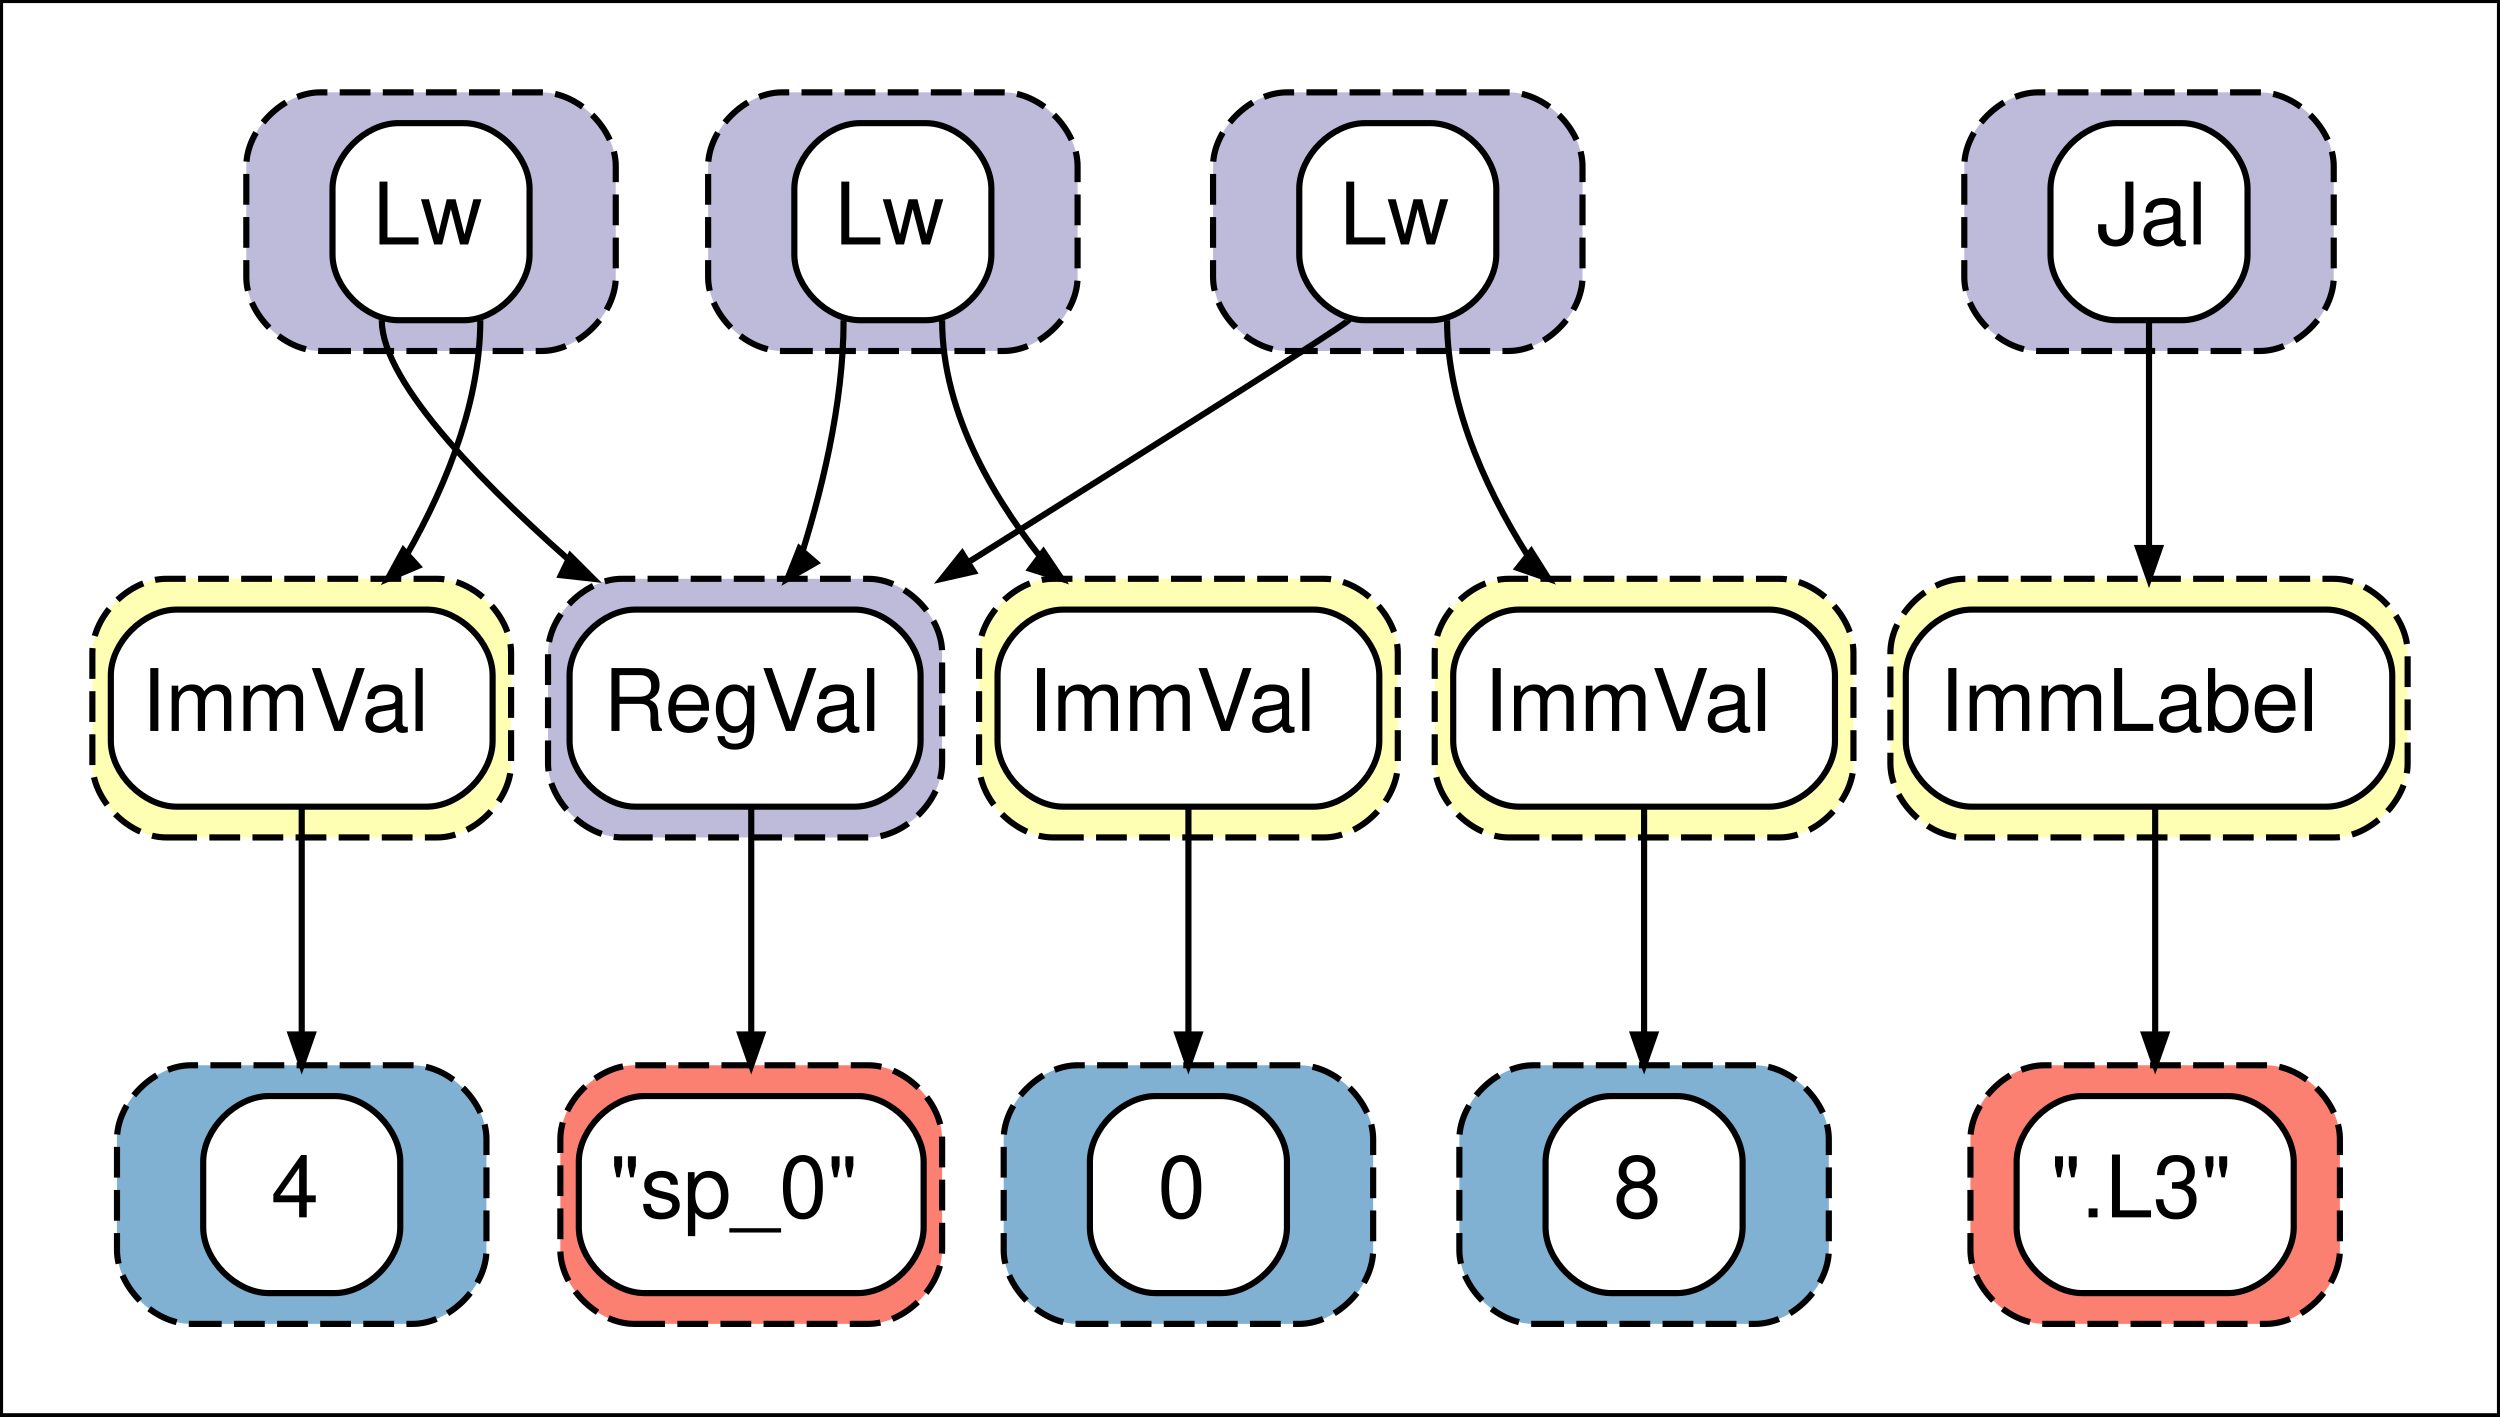
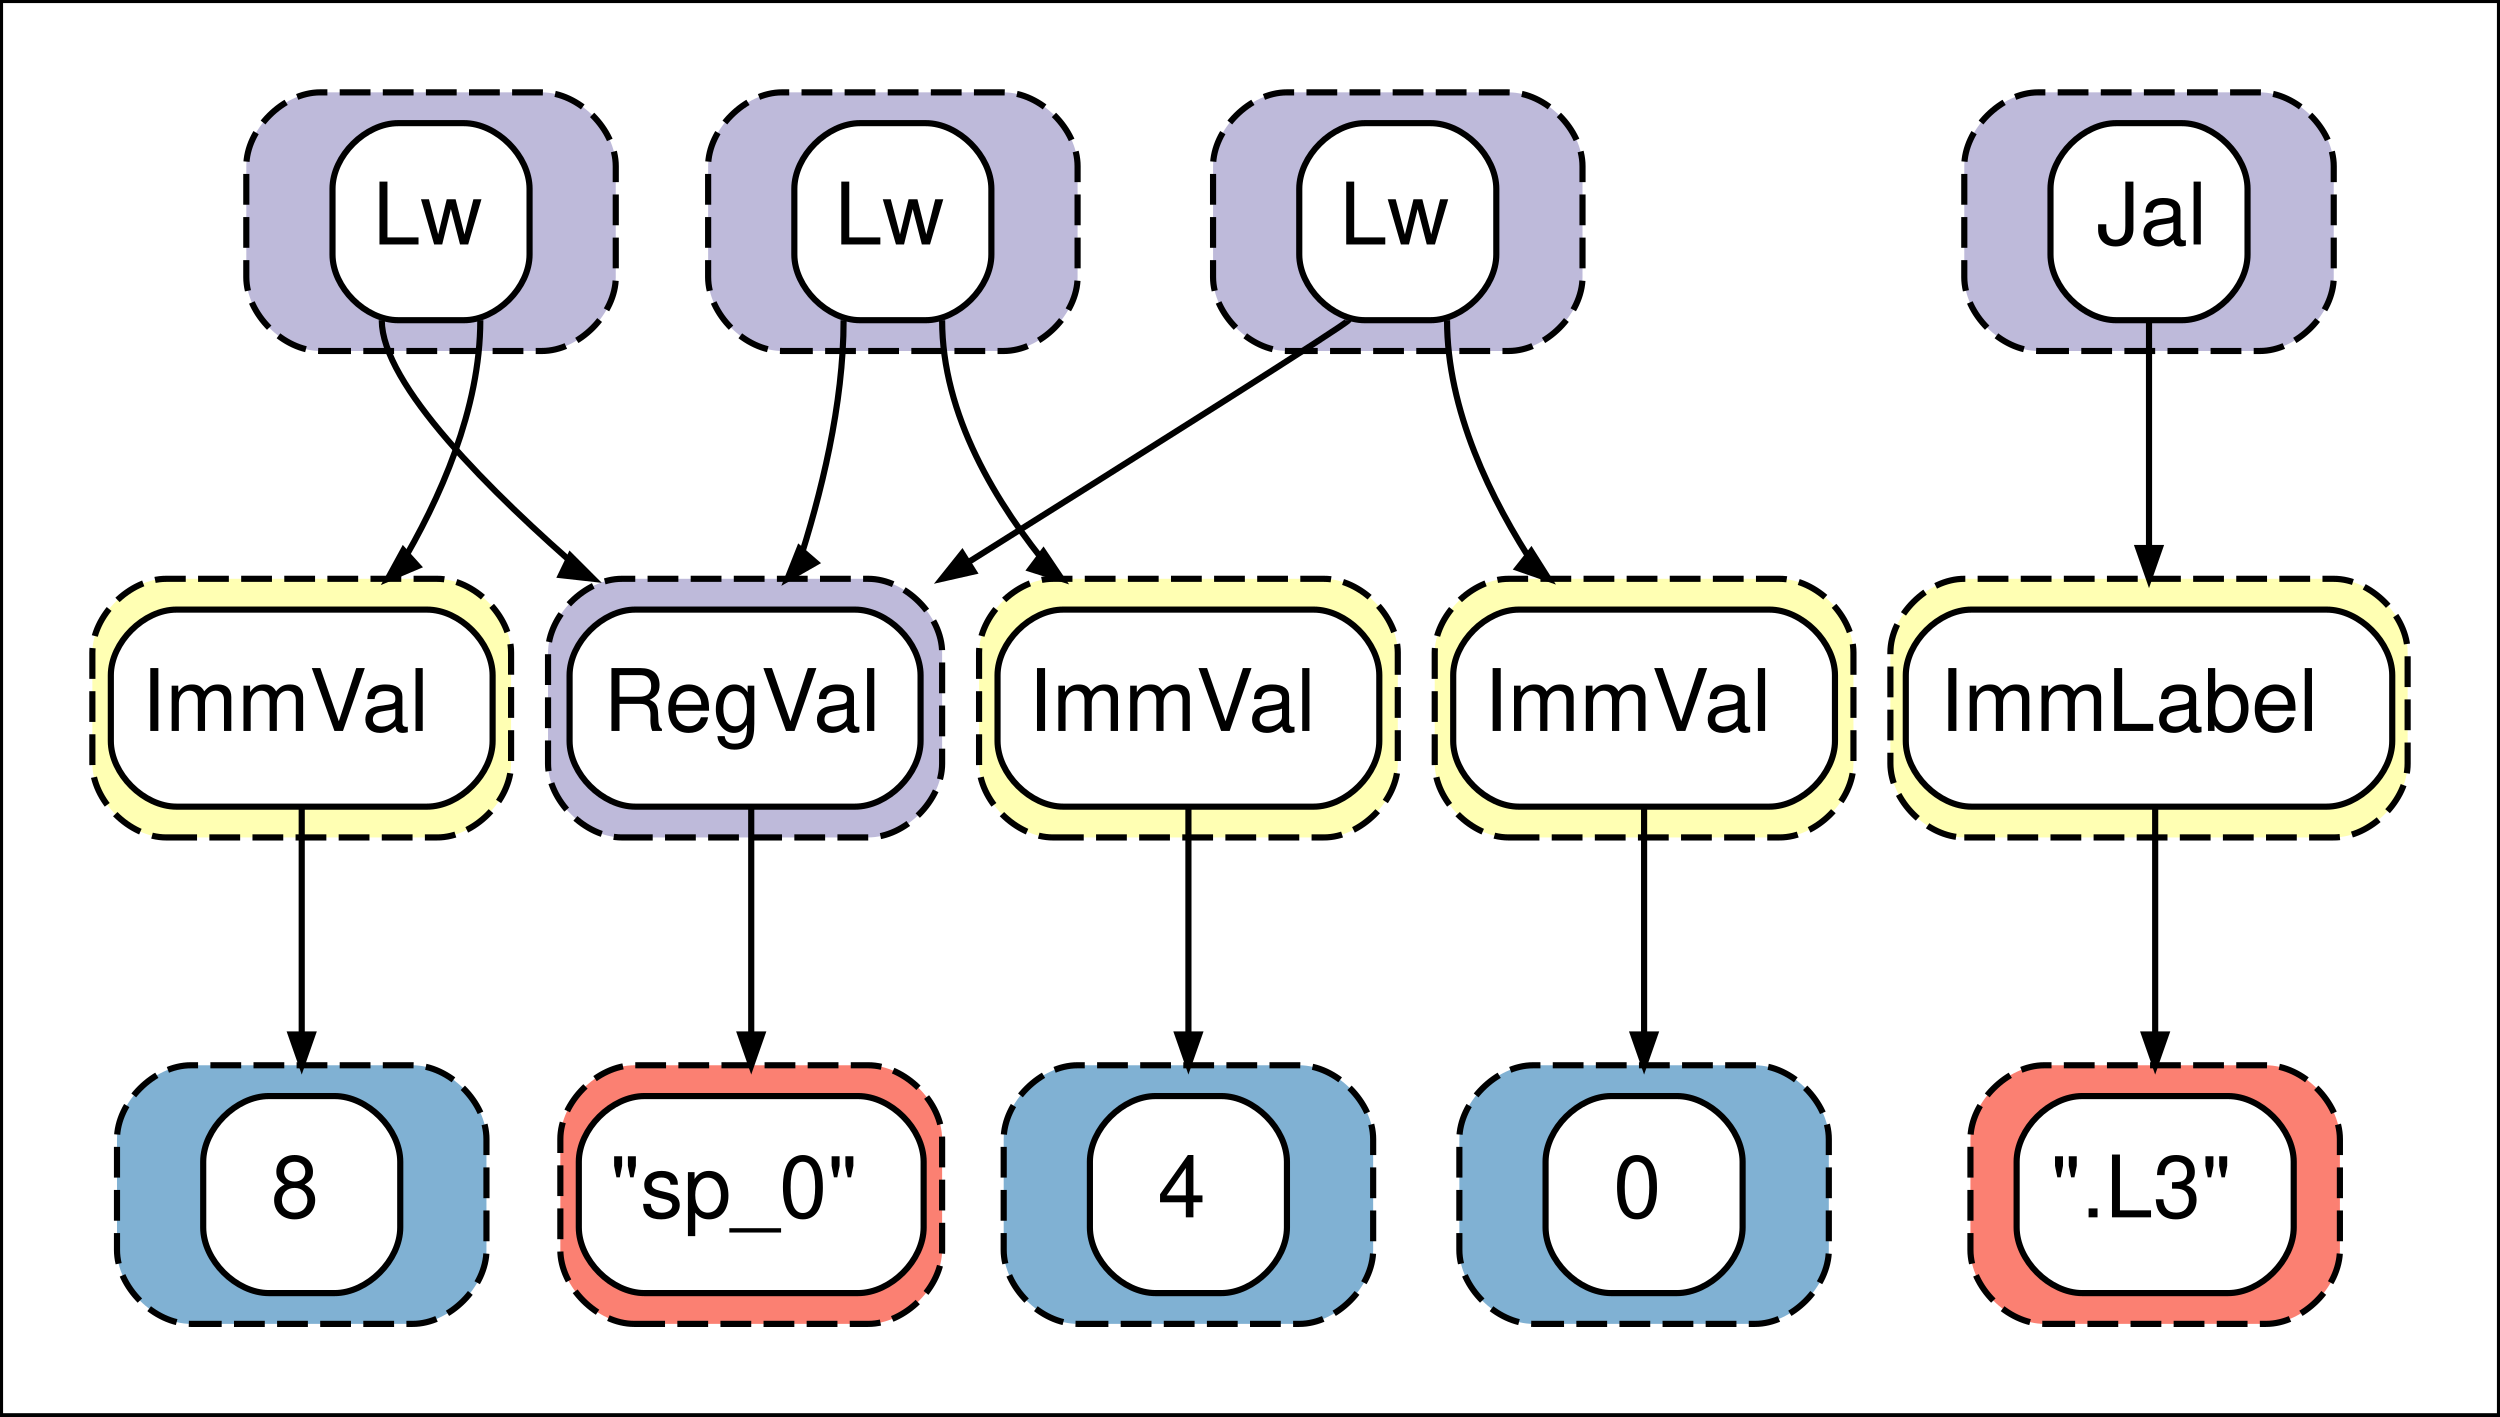
<svg xmlns="http://www.w3.org/2000/svg" xmlns:xlink="http://www.w3.org/1999/xlink" width="406pt" height="230pt" viewBox="0.00 0.00 406.00 230.00">
  <g id="graph0" class="graph" transform="scale(1 1) rotate(0) translate(4 226)">
    <polygon fill="white" stroke="#000000" points="-4,4 -4,-226 402,-226 402,4 -4,4" />
    <g id="clust1" class="cluster">
</g>
    <g id="clust2" class="cluster">
      <path fill="#ffffb3" stroke="black" stroke-dasharray="5,2" d="M23,-90C23,-90 67,-90 67,-90 73,-90 79,-96 79,-102 79,-102 79,-120 79,-120 79,-126 73,-132 67,-132 67,-132 23,-132 23,-132 17,-132 11,-126 11,-120 11,-120 11,-102 11,-102 11,-96 17,-90 23,-90" />
    </g>
    <g id="clust4" class="cluster">
</g>
    <g id="clust5" class="cluster">
-       <path fill="#ffffb3" stroke="black" stroke-dasharray="5,2" d="M167,-90C167,-90 211,-90 211,-90 217,-90 223,-96 223,-102 223,-102 223,-120 223,-120 223,-126 217,-132 211,-132 211,-132 167,-132 167,-132 161,-132 155,-126 155,-120 155,-120 155,-102 155,-102 155,-96 161,-90 167,-90" />
+       <path fill="#ffffb3" stroke="black" stroke-dasharray="5,2" d="M315,-90C315,-90 375,-90 375,-90 381,-90 387,-96 387,-102 387,-102 387,-120 387,-120 387,-126 381,-132 375,-132 375,-132 315,-132 315,-132 309,-132 303,-126 303,-120 303,-120 303,-102 303,-102 303,-96 309,-90 315,-90" />
    </g>
    <g id="clust7" class="cluster">
</g>
    <g id="clust8" class="cluster">
      <path fill="#ffffb3" stroke="black" stroke-dasharray="5,2" d="M241,-90C241,-90 285,-90 285,-90 291,-90 297,-96 297,-102 297,-102 297,-120 297,-120 297,-126 291,-132 285,-132 285,-132 241,-132 241,-132 235,-132 229,-126 229,-120 229,-120 229,-102 229,-102 229,-96 235,-90 241,-90" />
    </g>
    <g id="clust10" class="cluster">
</g>
    <g id="clust11" class="cluster">
-       <path fill="#ffffb3" stroke="black" stroke-dasharray="5,2" d="M315,-90C315,-90 375,-90 375,-90 381,-90 387,-96 387,-102 387,-102 387,-120 387,-120 387,-126 381,-132 375,-132 375,-132 315,-132 315,-132 309,-132 303,-126 303,-120 303,-120 303,-102 303,-102 303,-96 309,-90 315,-90" />
+       <path fill="#ffffb3" stroke="black" stroke-dasharray="5,2" d="M167,-90C167,-90 211,-90 211,-90 217,-90 223,-96 223,-102 223,-102 223,-120 223,-120 223,-126 217,-132 211,-132 211,-132 167,-132 167,-132 161,-132 155,-126 155,-120 155,-120 155,-102 155,-102 155,-96 161,-90 167,-90" />
    </g>
    <g id="clust13" class="cluster">
</g>
    <g id="clust14" class="cluster">
      <path fill="#bebada" stroke="black" stroke-dasharray="5,2" d="M327,-169C327,-169 363,-169 363,-169 369,-169 375,-175 375,-181 375,-181 375,-199 375,-199 375,-205 369,-211 363,-211 363,-211 327,-211 327,-211 321,-211 315,-205 315,-199 315,-199 315,-181 315,-181 315,-175 321,-169 327,-169" />
    </g>
    <g id="clust16" class="cluster">
</g>
    <g id="clust17" class="cluster">
+       <path fill="#bebada" stroke="black" stroke-dasharray="5,2" d="M48,-169C48,-169 84,-169 84,-169 90,-169 96,-175 96,-181 96,-181 96,-199 96,-199 96,-205 90,-211 84,-211 84,-211 48,-211 48,-211 42,-211 36,-205 36,-199 36,-199 36,-181 36,-181 36,-175 42,-169 48,-169" />
+     </g>
+     <g id="clust19" class="cluster">
+ </g>
+     <g id="clust20" class="cluster">
      <path fill="#bebada" stroke="black" stroke-dasharray="5,2" d="M123,-169C123,-169 159,-169 159,-169 165,-169 171,-175 171,-181 171,-181 171,-199 171,-199 171,-205 165,-211 159,-211 159,-211 123,-211 123,-211 117,-211 111,-205 111,-199 111,-199 111,-181 111,-181 111,-175 117,-169 123,-169" />
    </g>
-     <g id="clust19" class="cluster">
- </g>
-     <g id="clust20" class="cluster">
+     <g id="clust22" class="cluster">
+ </g>
+     <g id="clust23" class="cluster">
      <path fill="#bebada" stroke="black" stroke-dasharray="5,2" d="M97,-90C97,-90 137,-90 137,-90 143,-90 149,-96 149,-102 149,-102 149,-120 149,-120 149,-126 143,-132 137,-132 137,-132 97,-132 97,-132 91,-132 85,-126 85,-120 85,-120 85,-102 85,-102 85,-96 91,-90 97,-90" />
    </g>
-     <g id="clust22" class="cluster">
- </g>
-     <g id="clust23" class="cluster">
+     <g id="clust25" class="cluster">
+ </g>
+     <g id="clust26" class="cluster">
      <path fill="#bebada" stroke="black" stroke-dasharray="5,2" d="M205,-169C205,-169 241,-169 241,-169 247,-169 253,-175 253,-181 253,-181 253,-199 253,-199 253,-205 247,-211 241,-211 241,-211 205,-211 205,-211 199,-211 193,-205 193,-199 193,-199 193,-181 193,-181 193,-175 199,-169 205,-169" />
-     </g>
-     <g id="clust25" class="cluster">
- </g>
-     <g id="clust26" class="cluster">
-       <path fill="#bebada" stroke="black" stroke-dasharray="5,2" d="M48,-169C48,-169 84,-169 84,-169 90,-169 96,-175 96,-181 96,-181 96,-199 96,-199 96,-205 90,-211 84,-211 84,-211 48,-211 48,-211 42,-211 36,-205 36,-199 36,-199 36,-181 36,-181 36,-175 42,-169 48,-169" />
    </g>
    <g id="clust28" class="cluster">
</g>
    <g id="clust29" class="cluster">
      <path fill="#fb8072" stroke="black" stroke-dasharray="5,2" d="M328,-11C328,-11 364,-11 364,-11 370,-11 376,-17 376,-23 376,-23 376,-41 376,-41 376,-47 370,-53 364,-53 364,-53 328,-53 328,-53 322,-53 316,-47 316,-41 316,-41 316,-23 316,-23 316,-17 322,-11 328,-11" />
    </g>
    <g id="clust31" class="cluster">
</g>
    <g id="clust32" class="cluster">
      <path fill="#fb8072" stroke="black" stroke-dasharray="5,2" d="M99,-11C99,-11 137,-11 137,-11 143,-11 149,-17 149,-23 149,-23 149,-41 149,-41 149,-47 143,-53 137,-53 137,-53 99,-53 99,-53 93,-53 87,-47 87,-41 87,-41 87,-23 87,-23 87,-17 93,-11 99,-11" />
    </g>
    <g id="clust34" class="cluster">
</g>
    <g id="clust35" class="cluster">
      <path fill="#80b1d3" stroke="black" stroke-dasharray="5,2" d="M27,-11C27,-11 63,-11 63,-11 69,-11 75,-17 75,-23 75,-23 75,-41 75,-41 75,-47 69,-53 63,-53 63,-53 27,-53 27,-53 21,-53 15,-47 15,-41 15,-41 15,-23 15,-23 15,-17 21,-11 27,-11" />
    </g>
    <g id="clust37" class="cluster">
</g>
    <g id="clust38" class="cluster">
+       <path fill="#80b1d3" stroke="black" stroke-dasharray="5,2" d="M245,-11C245,-11 281,-11 281,-11 287,-11 293,-17 293,-23 293,-23 293,-41 293,-41 293,-47 287,-53 281,-53 281,-53 245,-53 245,-53 239,-53 233,-47 233,-41 233,-41 233,-23 233,-23 233,-17 239,-11 245,-11" />
+     </g>
+     <g id="clust40" class="cluster">
+ </g>
+     <g id="clust41" class="cluster">
      <path fill="#80b1d3" stroke="black" stroke-dasharray="5,2" d="M171,-11C171,-11 207,-11 207,-11 213,-11 219,-17 219,-23 219,-23 219,-41 219,-41 219,-47 213,-53 207,-53 207,-53 171,-53 171,-53 165,-53 159,-47 159,-41 159,-41 159,-23 159,-23 159,-17 165,-11 171,-11" />
-     </g>
-     <g id="clust40" class="cluster">
- </g>
-     <g id="clust41" class="cluster">
-       <path fill="#80b1d3" stroke="black" stroke-dasharray="5,2" d="M245,-11C245,-11 281,-11 281,-11 287,-11 293,-17 293,-23 293,-23 293,-41 293,-41 293,-47 287,-53 281,-53 281,-53 245,-53 245,-53 239,-53 233,-47 233,-41 233,-41 233,-23 233,-23 233,-17 239,-11 245,-11" />
    </g>
    <g id="edge1" class="edge">
      <path fill="none" stroke="black" d="M45,-95C45,-81.84 45,-67.11 45,-55.3" />
      <polygon fill="black" stroke="black" points="46.75,-58 45,-53 43.25,-58 46.75,-58" />
    </g>
    <g id="edge2" class="edge">
-       <path fill="none" stroke="black" d="M189,-95C189,-81.84 189,-67.11 189,-55.3" />
-       <polygon fill="black" stroke="black" points="190.75,-58 189,-53 187.25,-58 190.75,-58" />
+       <path fill="none" stroke="black" d="M346,-95C346,-81.84 346,-67.11 346,-55.3" />
+       <polygon fill="black" stroke="black" points="347.75,-58 346,-53 344.25,-58 347.75,-58" />
    </g>
    <g id="edge3" class="edge">
      <path fill="none" stroke="black" d="M263,-95C263,-81.84 263,-67.11 263,-55.3" />
      <polygon fill="black" stroke="black" points="264.75,-58 263,-53 261.25,-58 264.75,-58" />
    </g>
    <g id="edge4" class="edge">
-       <path fill="none" stroke="black" d="M346,-95C346,-81.84 346,-67.11 346,-55.3" />
-       <polygon fill="black" stroke="black" points="347.75,-58 346,-53 344.25,-58 347.75,-58" />
+       <path fill="none" stroke="black" d="M189,-95C189,-81.84 189,-67.11 189,-55.3" />
+       <polygon fill="black" stroke="black" points="190.75,-58 189,-53 187.25,-58 190.75,-58" />
    </g>
    <g id="edge5" class="edge">
      <path fill="none" stroke="black" d="M345,-174C345,-160.84 345,-146.11 345,-134.3" />
      <polygon fill="black" stroke="black" points="346.75,-137 345,-132 343.25,-137 346.75,-137" />
    </g>
    <g id="edge7" class="edge">
+       <path fill="none" stroke="black" d="M74,-174C74,-159.63 67.53,-145 60.7,-133.56" />
+       <polygon fill="black" stroke="black" points="63.85,-134.06 58.97,-132 61.51,-136.65 63.85,-134.06" />
+     </g>
+     <g id="edge6" class="edge">
+       <path fill="none" stroke="black" d="M58,-174C58,-163.66 75.44,-146.23 91.36,-132.48" />
+       <polygon fill="black" stroke="black" points="88.62,-135.75 92.37,-132 87.1,-132.59 88.62,-135.75" />
+     </g>
+     <g id="edge10" class="edge">
+       <path fill="none" stroke="black" d="M118,-95C118,-81.84 118,-67.11 118,-55.3" />
+       <polygon fill="black" stroke="black" points="119.75,-58 118,-53 116.25,-58 119.75,-58" />
+     </g>
+     <g id="edge9" class="edge">
      <path fill="none" stroke="black" d="M149,-174C149,-158.71 157.69,-144.2 166.97,-133.07" />
      <polygon fill="black" stroke="black" points="165.45,-136.4 168.41,-132 163.35,-133.6 165.45,-136.4" />
    </g>
-     <g id="edge6" class="edge">
+     <g id="edge8" class="edge">
      <path fill="none" stroke="black" d="M133,-174C133,-160.38 129.34,-145.6 125.52,-133.89" />
      <polygon fill="black" stroke="black" points="128.48,-134.63 123.88,-132 125.83,-136.92 128.48,-134.63" />
    </g>
-     <g id="edge8" class="edge">
-       <path fill="none" stroke="black" d="M118,-95C118,-81.84 118,-67.11 118,-55.3" />
-       <polygon fill="black" stroke="black" points="119.75,-58 118,-53 116.25,-58 119.75,-58" />
-     </g>
-     <g id="edge10" class="edge">
+     <g id="edge12" class="edge">
      <path fill="none" stroke="black" d="M231,-174C231,-159.46 238.04,-144.92 245.51,-133.58" />
      <polygon fill="black" stroke="black" points="244.67,-136.48 247.5,-132 242.5,-133.74 244.67,-136.48" />
    </g>
-     <g id="edge9" class="edge">
+     <g id="edge11" class="edge">
      <path fill="none" stroke="black" d="M215,-174C215,-173.53 181.26,-152.26 153.37,-134.77" />
      <polygon fill="black" stroke="black" points="154.12,-133.17 148.95,-132 152.26,-136.14 154.12,-133.17" />
    </g>
-     <g id="edge12" class="edge">
-       <path fill="none" stroke="black" d="M74,-174C74,-159.63 67.53,-145 60.7,-133.56" />
-       <polygon fill="black" stroke="black" points="63.85,-134.06 58.97,-132 61.51,-136.65 63.85,-134.06" />
-     </g>
-     <g id="edge11" class="edge">
-       <path fill="none" stroke="black" d="M58,-174C58,-163.66 75.44,-146.23 91.36,-132.48" />
-       <polygon fill="black" stroke="black" points="88.62,-135.75 92.37,-132 87.1,-132.59 88.62,-135.75" />
-     </g>
    <g id="node1" class="node">
      <g id="a_node1">
-         <a xlink:title="Imm-3: function-1-ImmVal">
+         <a xlink:title="Imm-1: function-0-ImmVal">
          <path fill="white" stroke="transparent" d="M24.67,-95C24.67,-95 65.33,-95 65.33,-95 70.67,-95 76,-100.33 76,-105.67 76,-105.67 76,-116.33 76,-116.33 76,-121.67 70.67,-127 65.33,-127 65.33,-127 24.67,-127 24.67,-127 19.33,-127 14,-121.67 14,-116.33 14,-116.33 14,-105.67 14,-105.67 14,-100.33 19.33,-95 24.67,-95" />
          <text text-anchor="start" x="19" y="-107.3" font-family="Helvetica,sans-Serif" font-size="14.00">ImmVal</text>
          <path fill="none" stroke="black" d="M24.67,-95C24.67,-95 65.33,-95 65.33,-95 70.67,-95 76,-100.33 76,-105.67 76,-105.67 76,-116.33 76,-116.33 76,-121.67 70.67,-127 65.33,-127 65.33,-127 24.67,-127 24.67,-127 19.33,-127 14,-121.67 14,-116.33 14,-116.33 14,-105.67 14,-105.67 14,-100.33 19.33,-95 24.67,-95" />
        </a>
      </g>
    </g>
    <g id="node2" class="node">
      <g id="a_node2">
-         <a xlink:title="i64-4: primitive-i64-4">
+         <a xlink:title="i64-8: primitive-i64-8">
          <path fill="white" stroke="transparent" d="M39.67,-16C39.67,-16 50.33,-16 50.33,-16 55.67,-16 61,-21.33 61,-26.67 61,-26.67 61,-37.33 61,-37.33 61,-42.67 55.67,-48 50.33,-48 50.33,-48 39.67,-48 39.67,-48 34.33,-48 29,-42.67 29,-37.33 29,-37.33 29,-26.67 29,-26.67 29,-21.33 34.33,-16 39.67,-16" />
-           <text text-anchor="start" x="40" y="-28.3" font-family="Helvetica,sans-Serif" font-size="14.00">4</text>
+           <text text-anchor="start" x="40" y="-28.3" font-family="Helvetica,sans-Serif" font-size="14.00">8</text>
          <path fill="none" stroke="black" d="M39.67,-16C39.67,-16 50.33,-16 50.33,-16 55.67,-16 61,-21.33 61,-26.67 61,-26.67 61,-37.33 61,-37.33 61,-42.67 55.67,-48 50.33,-48 50.33,-48 39.67,-48 39.67,-48 34.33,-48 29,-42.67 29,-37.33 29,-37.33 29,-26.67 29,-26.67 29,-21.33 34.33,-16 39.67,-16" />
        </a>
      </g>
    </g>
    <g id="node3" class="node">
      <g id="a_node3">
-         <a xlink:title="Imm-5: function-2-ImmVal">
-           <path fill="white" stroke="transparent" d="M168.67,-95C168.67,-95 209.33,-95 209.33,-95 214.67,-95 220,-100.33 220,-105.67 220,-105.67 220,-116.33 220,-116.33 220,-121.67 214.67,-127 209.33,-127 209.33,-127 168.67,-127 168.67,-127 163.33,-127 158,-121.67 158,-116.33 158,-116.33 158,-105.67 158,-105.67 158,-100.33 163.33,-95 168.67,-95" />
-           <text text-anchor="start" x="163" y="-107.3" font-family="Helvetica,sans-Serif" font-size="14.00">ImmVal</text>
-           <path fill="none" stroke="black" d="M168.67,-95C168.67,-95 209.33,-95 209.33,-95 214.67,-95 220,-100.33 220,-105.67 220,-105.67 220,-116.33 220,-116.33 220,-121.67 214.67,-127 209.33,-127 209.33,-127 168.67,-127 168.67,-127 163.33,-127 158,-121.67 158,-116.33 158,-116.33 158,-105.67 158,-105.67 158,-100.33 163.33,-95 168.67,-95" />
-         </a>
-       </g>
-     </g>
-     <g id="node4" class="node">
-       <g id="a_node4">
-         <a xlink:title="i64-0: primitive-i64-0">
-           <path fill="white" stroke="transparent" d="M183.67,-16C183.67,-16 194.33,-16 194.33,-16 199.67,-16 205,-21.33 205,-26.67 205,-26.67 205,-37.33 205,-37.33 205,-42.67 199.67,-48 194.33,-48 194.33,-48 183.67,-48 183.67,-48 178.33,-48 173,-42.67 173,-37.33 173,-37.33 173,-26.67 173,-26.67 173,-21.33 178.33,-16 183.67,-16" />
-           <text text-anchor="start" x="184" y="-28.3" font-family="Helvetica,sans-Serif" font-size="14.00">0</text>
-           <path fill="none" stroke="black" d="M183.67,-16C183.67,-16 194.33,-16 194.33,-16 199.67,-16 205,-21.33 205,-26.67 205,-26.67 205,-37.33 205,-37.33 205,-42.67 199.67,-48 194.33,-48 194.33,-48 183.67,-48 183.67,-48 178.33,-48 173,-42.67 173,-37.33 173,-37.33 173,-26.67 173,-26.67 173,-21.33 178.33,-16 183.67,-16" />
-         </a>
-       </g>
-     </g>
-     <g id="node5" class="node">
-       <g id="a_node5">
-         <a xlink:title="Imm-1: function-0-ImmVal">
-           <path fill="white" stroke="transparent" d="M242.67,-95C242.67,-95 283.33,-95 283.33,-95 288.67,-95 294,-100.33 294,-105.67 294,-105.67 294,-116.33 294,-116.33 294,-121.67 288.67,-127 283.33,-127 283.33,-127 242.67,-127 242.67,-127 237.33,-127 232,-121.67 232,-116.33 232,-116.33 232,-105.67 232,-105.67 232,-100.33 237.33,-95 242.67,-95" />
-           <text text-anchor="start" x="237" y="-107.3" font-family="Helvetica,sans-Serif" font-size="14.00">ImmVal</text>
-           <path fill="none" stroke="black" d="M242.67,-95C242.67,-95 283.33,-95 283.33,-95 288.67,-95 294,-100.33 294,-105.67 294,-105.67 294,-116.33 294,-116.33 294,-121.67 288.67,-127 283.33,-127 283.33,-127 242.67,-127 242.67,-127 237.33,-127 232,-121.67 232,-116.33 232,-116.33 232,-105.67 232,-105.67 232,-100.33 237.33,-95 242.67,-95" />
-         </a>
-       </g>
-     </g>
-     <g id="node6" class="node">
-       <g id="a_node6">
-         <a xlink:title="i64-8: primitive-i64-8">
-           <path fill="white" stroke="transparent" d="M257.67,-16C257.67,-16 268.33,-16 268.33,-16 273.67,-16 279,-21.33 279,-26.67 279,-26.67 279,-37.33 279,-37.33 279,-42.67 273.67,-48 268.33,-48 268.33,-48 257.67,-48 257.67,-48 252.33,-48 247,-42.67 247,-37.33 247,-37.33 247,-26.67 247,-26.67 247,-21.33 252.33,-16 257.67,-16" />
-           <text text-anchor="start" x="258" y="-28.3" font-family="Helvetica,sans-Serif" font-size="14.00">8</text>
-           <path fill="none" stroke="black" d="M257.67,-16C257.67,-16 268.33,-16 268.33,-16 273.67,-16 279,-21.33 279,-26.67 279,-26.67 279,-37.33 279,-37.33 279,-42.67 273.67,-48 268.33,-48 268.33,-48 257.67,-48 257.67,-48 252.33,-48 247,-42.67 247,-37.33 247,-37.33 247,-26.67 247,-26.67 247,-21.33 252.33,-16 257.67,-16" />
-         </a>
-       </g>
-     </g>
-     <g id="node7" class="node">
-       <g id="a_node7">
        <a xlink:title="Imm-7: function-0-ImmLabel">
          <path fill="white" stroke="transparent" d="M316.17,-95C316.17,-95 373.83,-95 373.83,-95 379.17,-95 384.5,-100.33 384.5,-105.67 384.5,-105.67 384.5,-116.33 384.5,-116.33 384.5,-121.67 379.17,-127 373.83,-127 373.83,-127 316.17,-127 316.17,-127 310.83,-127 305.5,-121.67 305.5,-116.33 305.5,-116.33 305.5,-105.67 305.5,-105.67 305.5,-100.33 310.83,-95 316.17,-95" />
          <text text-anchor="start" x="311" y="-107.3" font-family="Helvetica,sans-Serif" font-size="14.00">ImmLabel</text>
          <path fill="none" stroke="black" d="M316.17,-95C316.17,-95 373.83,-95 373.83,-95 379.17,-95 384.5,-100.33 384.5,-105.67 384.5,-105.67 384.5,-116.33 384.5,-116.33 384.5,-121.67 379.17,-127 373.83,-127 373.83,-127 316.17,-127 316.17,-127 310.83,-127 305.5,-121.67 305.5,-116.33 305.5,-116.33 305.5,-105.67 305.5,-105.67 305.5,-100.33 310.83,-95 316.17,-95" />
        </a>
      </g>
    </g>
-     <g id="node8" class="node">
-       <g id="a_node8">
-         <a xlink:title="String-1: primitive-String-1">
+     <g id="node4" class="node">
+       <g id="a_node4">
+         <a xlink:title="String-2: primitive-String-2">
          <path fill="white" stroke="transparent" d="M334.17,-16C334.17,-16 357.83,-16 357.83,-16 363.17,-16 368.5,-21.33 368.5,-26.67 368.5,-26.67 368.5,-37.33 368.5,-37.33 368.5,-42.67 363.17,-48 357.83,-48 357.83,-48 334.17,-48 334.17,-48 328.83,-48 323.5,-42.67 323.5,-37.33 323.5,-37.33 323.5,-26.67 323.5,-26.67 323.5,-21.33 328.83,-16 334.17,-16" />
          <text text-anchor="start" x="329" y="-28.3" font-family="Helvetica,sans-Serif" font-size="14.00">".L3"</text>
          <path fill="none" stroke="black" d="M334.17,-16C334.17,-16 357.83,-16 357.83,-16 363.17,-16 368.5,-21.33 368.5,-26.67 368.5,-26.67 368.5,-37.33 368.5,-37.33 368.5,-42.67 363.17,-48 357.83,-48 357.83,-48 334.17,-48 334.17,-48 328.83,-48 323.5,-42.67 323.5,-37.33 323.5,-37.33 323.5,-26.67 323.5,-26.67 323.5,-21.33 328.83,-16 334.17,-16" />
+         </a>
+       </g>
+     </g>
+     <g id="node5" class="node">
+       <g id="a_node5">
+         <a xlink:title="Imm-5: function-2-ImmVal">
+           <path fill="white" stroke="transparent" d="M242.67,-95C242.67,-95 283.33,-95 283.33,-95 288.67,-95 294,-100.33 294,-105.67 294,-105.67 294,-116.33 294,-116.33 294,-121.67 288.67,-127 283.33,-127 283.33,-127 242.67,-127 242.67,-127 237.33,-127 232,-121.67 232,-116.33 232,-116.33 232,-105.67 232,-105.67 232,-100.33 237.33,-95 242.67,-95" />
+           <text text-anchor="start" x="237" y="-107.3" font-family="Helvetica,sans-Serif" font-size="14.00">ImmVal</text>
+           <path fill="none" stroke="black" d="M242.67,-95C242.67,-95 283.33,-95 283.33,-95 288.67,-95 294,-100.33 294,-105.67 294,-105.67 294,-116.33 294,-116.33 294,-121.67 288.67,-127 283.33,-127 283.33,-127 242.67,-127 242.67,-127 237.33,-127 232,-121.67 232,-116.33 232,-116.33 232,-105.67 232,-105.67 232,-100.33 237.33,-95 242.67,-95" />
+         </a>
+       </g>
+     </g>
+     <g id="node6" class="node">
+       <g id="a_node6">
+         <a xlink:title="i64-0: primitive-i64-0">
+           <path fill="white" stroke="transparent" d="M257.67,-16C257.67,-16 268.33,-16 268.33,-16 273.67,-16 279,-21.33 279,-26.67 279,-26.67 279,-37.33 279,-37.33 279,-42.67 273.67,-48 268.33,-48 268.33,-48 257.67,-48 257.67,-48 252.33,-48 247,-42.67 247,-37.33 247,-37.33 247,-26.67 247,-26.67 247,-21.33 252.33,-16 257.67,-16" />
+           <text text-anchor="start" x="258" y="-28.3" font-family="Helvetica,sans-Serif" font-size="14.00">0</text>
+           <path fill="none" stroke="black" d="M257.67,-16C257.67,-16 268.33,-16 268.33,-16 273.67,-16 279,-21.33 279,-26.67 279,-26.67 279,-37.33 279,-37.33 279,-42.67 273.67,-48 268.33,-48 268.33,-48 257.67,-48 257.67,-48 252.33,-48 247,-42.67 247,-37.33 247,-37.33 247,-26.67 247,-26.67 247,-21.33 252.33,-16 257.67,-16" />
+         </a>
+       </g>
+     </g>
+     <g id="node7" class="node">
+       <g id="a_node7">
+         <a xlink:title="Imm-3: function-1-ImmVal">
+           <path fill="white" stroke="transparent" d="M168.67,-95C168.67,-95 209.33,-95 209.33,-95 214.67,-95 220,-100.33 220,-105.67 220,-105.67 220,-116.33 220,-116.33 220,-121.67 214.67,-127 209.33,-127 209.33,-127 168.67,-127 168.67,-127 163.33,-127 158,-121.67 158,-116.33 158,-116.33 158,-105.67 158,-105.67 158,-100.33 163.33,-95 168.67,-95" />
+           <text text-anchor="start" x="163" y="-107.3" font-family="Helvetica,sans-Serif" font-size="14.00">ImmVal</text>
+           <path fill="none" stroke="black" d="M168.67,-95C168.67,-95 209.33,-95 209.33,-95 214.67,-95 220,-100.33 220,-105.67 220,-105.67 220,-116.33 220,-116.33 220,-121.67 214.67,-127 209.33,-127 209.33,-127 168.67,-127 168.67,-127 163.33,-127 158,-121.67 158,-116.33 158,-116.33 158,-105.67 158,-105.67 158,-100.33 163.33,-95 168.67,-95" />
+         </a>
+       </g>
+     </g>
+     <g id="node8" class="node">
+       <g id="a_node8">
+         <a xlink:title="i64-4: primitive-i64-4">
+           <path fill="white" stroke="transparent" d="M183.67,-16C183.67,-16 194.33,-16 194.33,-16 199.67,-16 205,-21.33 205,-26.67 205,-26.67 205,-37.33 205,-37.33 205,-42.67 199.67,-48 194.33,-48 194.33,-48 183.67,-48 183.67,-48 178.33,-48 173,-42.67 173,-37.33 173,-37.33 173,-26.67 173,-26.67 173,-21.33 178.33,-16 183.67,-16" />
+           <text text-anchor="start" x="184" y="-28.3" font-family="Helvetica,sans-Serif" font-size="14.00">4</text>
+           <path fill="none" stroke="black" d="M183.67,-16C183.67,-16 194.33,-16 194.33,-16 199.67,-16 205,-21.33 205,-26.67 205,-26.67 205,-37.33 205,-37.33 205,-42.67 199.67,-48 194.33,-48 194.33,-48 183.67,-48 183.67,-48 178.33,-48 173,-42.67 173,-37.33 173,-37.33 173,-26.67 173,-26.67 173,-21.33 178.33,-16 183.67,-16" />
        </a>
      </g>
    </g>
    <g id="node9" class="node">
      <g id="a_node9">
        <a xlink:title="Inst-8: function-0-Jal">
          <path fill="white" stroke="transparent" d="M339.67,-174C339.67,-174 350.33,-174 350.33,-174 355.67,-174 361,-179.33 361,-184.67 361,-184.67 361,-195.33 361,-195.33 361,-200.67 355.67,-206 350.33,-206 350.33,-206 339.67,-206 339.67,-206 334.33,-206 329,-200.67 329,-195.33 329,-195.33 329,-184.67 329,-184.67 329,-179.33 334.33,-174 339.67,-174" />
          <text text-anchor="start" x="336.5" y="-186.3" font-family="Helvetica,sans-Serif" font-size="14.00">Jal</text>
          <path fill="none" stroke="black" d="M339.67,-174C339.67,-174 350.33,-174 350.33,-174 355.67,-174 361,-179.33 361,-184.67 361,-184.67 361,-195.33 361,-195.33 361,-200.67 355.67,-206 350.33,-206 350.33,-206 339.67,-206 339.67,-206 334.33,-206 329,-200.67 329,-195.33 329,-195.33 329,-184.67 329,-184.67 329,-179.33 334.33,-174 339.67,-174" />
        </a>
      </g>
    </g>
    <g id="node10" class="node">
      <g id="a_node10">
-         <a xlink:title="Inst-6: function-2-Lw">
-           <path fill="white" stroke="transparent" d="M135.67,-174C135.67,-174 146.33,-174 146.33,-174 151.67,-174 157,-179.33 157,-184.67 157,-184.67 157,-195.33 157,-195.33 157,-200.67 151.67,-206 146.33,-206 146.33,-206 135.67,-206 135.67,-206 130.33,-206 125,-200.67 125,-195.33 125,-195.33 125,-184.67 125,-184.67 125,-179.33 130.33,-174 135.67,-174" />
-           <text text-anchor="start" x="131.5" y="-186.3" font-family="Helvetica,sans-Serif" font-size="14.00">Lw</text>
-           <path fill="none" stroke="black" d="M135.67,-174C135.67,-174 146.33,-174 146.33,-174 151.67,-174 157,-179.33 157,-184.67 157,-184.67 157,-195.33 157,-195.33 157,-200.67 151.67,-206 146.33,-206 146.33,-206 135.67,-206 135.67,-206 130.33,-206 125,-200.67 125,-195.33 125,-195.33 125,-184.67 125,-184.67 125,-179.33 130.33,-174 135.67,-174" />
+         <a xlink:title="Inst-2: function-0-Lw">
+           <path fill="white" stroke="transparent" d="M60.67,-174C60.67,-174 71.33,-174 71.33,-174 76.67,-174 82,-179.33 82,-184.67 82,-184.67 82,-195.33 82,-195.33 82,-200.67 76.67,-206 71.33,-206 71.33,-206 60.67,-206 60.67,-206 55.33,-206 50,-200.67 50,-195.33 50,-195.33 50,-184.67 50,-184.67 50,-179.33 55.33,-174 60.67,-174" />
+           <text text-anchor="start" x="56.5" y="-186.3" font-family="Helvetica,sans-Serif" font-size="14.00">Lw</text>
+           <path fill="none" stroke="black" d="M60.67,-174C60.67,-174 71.33,-174 71.33,-174 76.67,-174 82,-179.33 82,-184.67 82,-184.67 82,-195.33 82,-195.33 82,-200.67 76.67,-206 71.33,-206 71.33,-206 60.67,-206 60.67,-206 55.33,-206 50,-200.67 50,-195.33 50,-195.33 50,-184.67 50,-184.67 50,-179.33 55.33,-174 60.67,-174" />
        </a>
      </g>
    </g>
    <g id="node11" class="node">
      <g id="a_node11">
        <a xlink:title="Inst-0: function-0-RegVal">
          <path fill="white" stroke="transparent" d="M99.17,-95C99.17,-95 134.83,-95 134.83,-95 140.17,-95 145.5,-100.33 145.5,-105.67 145.5,-105.67 145.5,-116.33 145.5,-116.33 145.5,-121.67 140.17,-127 134.83,-127 134.83,-127 99.17,-127 99.17,-127 93.83,-127 88.5,-121.67 88.5,-116.33 88.5,-116.33 88.5,-105.67 88.5,-105.67 88.5,-100.33 93.83,-95 99.17,-95" />
          <text text-anchor="start" x="94" y="-107.3" font-family="Helvetica,sans-Serif" font-size="14.00">RegVal</text>
          <path fill="none" stroke="black" d="M99.17,-95C99.17,-95 134.83,-95 134.83,-95 140.17,-95 145.5,-100.33 145.5,-105.67 145.5,-105.67 145.5,-116.33 145.5,-116.33 145.5,-121.67 140.17,-127 134.83,-127 134.83,-127 99.17,-127 99.17,-127 93.83,-127 88.5,-121.67 88.5,-116.33 88.5,-116.33 88.5,-105.67 88.5,-105.67 88.5,-100.33 93.83,-95 99.17,-95" />
        </a>
      </g>
    </g>
    <g id="node12" class="node">
      <g id="a_node12">
-         <a xlink:title="String-0: primitive-String-0">
+         <a xlink:title="Inst-4: function-1-Lw">
+           <path fill="white" stroke="transparent" d="M135.67,-174C135.67,-174 146.33,-174 146.33,-174 151.67,-174 157,-179.33 157,-184.67 157,-184.67 157,-195.33 157,-195.33 157,-200.67 151.67,-206 146.33,-206 146.33,-206 135.67,-206 135.67,-206 130.33,-206 125,-200.67 125,-195.33 125,-195.33 125,-184.67 125,-184.67 125,-179.33 130.33,-174 135.67,-174" />
+           <text text-anchor="start" x="131.5" y="-186.3" font-family="Helvetica,sans-Serif" font-size="14.00">Lw</text>
+           <path fill="none" stroke="black" d="M135.67,-174C135.67,-174 146.33,-174 146.33,-174 151.67,-174 157,-179.33 157,-184.67 157,-184.67 157,-195.33 157,-195.33 157,-200.67 151.67,-206 146.33,-206 146.33,-206 135.67,-206 135.67,-206 130.33,-206 125,-200.67 125,-195.33 125,-195.33 125,-184.67 125,-184.67 125,-179.33 130.33,-174 135.67,-174" />
+         </a>
+       </g>
+     </g>
+     <g id="node13" class="node">
+       <g id="a_node13">
+         <a xlink:title="String-1: primitive-String-1">
          <path fill="white" stroke="transparent" d="M100.67,-16C100.67,-16 135.33,-16 135.33,-16 140.67,-16 146,-21.33 146,-26.67 146,-26.67 146,-37.33 146,-37.33 146,-42.67 140.67,-48 135.33,-48 135.33,-48 100.67,-48 100.67,-48 95.33,-48 90,-42.67 90,-37.33 90,-37.33 90,-26.67 90,-26.67 90,-21.33 95.33,-16 100.67,-16" />
          <text text-anchor="start" x="95" y="-28.3" font-family="Helvetica,sans-Serif" font-size="14.00">"sp_0"</text>
          <path fill="none" stroke="black" d="M100.67,-16C100.67,-16 135.33,-16 135.33,-16 140.67,-16 146,-21.33 146,-26.67 146,-26.67 146,-37.33 146,-37.33 146,-42.67 140.67,-48 135.33,-48 135.33,-48 100.67,-48 100.67,-48 95.33,-48 90,-42.67 90,-37.33 90,-37.33 90,-26.67 90,-26.67 90,-21.33 95.33,-16 100.67,-16" />
        </a>
      </g>
    </g>
-     <g id="node13" class="node">
-       <g id="a_node13">
-         <a xlink:title="Inst-2: function-0-Lw">
+     <g id="node14" class="node">
+       <g id="a_node14">
+         <a xlink:title="Inst-6: function-2-Lw">
          <path fill="white" stroke="transparent" d="M217.67,-174C217.67,-174 228.33,-174 228.33,-174 233.67,-174 239,-179.33 239,-184.67 239,-184.67 239,-195.33 239,-195.33 239,-200.67 233.67,-206 228.33,-206 228.33,-206 217.67,-206 217.67,-206 212.33,-206 207,-200.67 207,-195.33 207,-195.33 207,-184.67 207,-184.67 207,-179.33 212.33,-174 217.67,-174" />
          <text text-anchor="start" x="213.5" y="-186.3" font-family="Helvetica,sans-Serif" font-size="14.00">Lw</text>
          <path fill="none" stroke="black" d="M217.67,-174C217.67,-174 228.33,-174 228.33,-174 233.67,-174 239,-179.33 239,-184.67 239,-184.67 239,-195.33 239,-195.33 239,-200.67 233.67,-206 228.33,-206 228.33,-206 217.67,-206 217.67,-206 212.33,-206 207,-200.67 207,-195.33 207,-195.33 207,-184.67 207,-184.67 207,-179.33 212.33,-174 217.67,-174" />
        </a>
      </g>
    </g>
-     <g id="node14" class="node">
-       <g id="a_node14">
-         <a xlink:title="Inst-4: function-1-Lw">
-           <path fill="white" stroke="transparent" d="M60.67,-174C60.67,-174 71.33,-174 71.33,-174 76.67,-174 82,-179.33 82,-184.67 82,-184.67 82,-195.33 82,-195.33 82,-200.67 76.67,-206 71.33,-206 71.33,-206 60.67,-206 60.67,-206 55.33,-206 50,-200.67 50,-195.33 50,-195.33 50,-184.67 50,-184.67 50,-179.33 55.33,-174 60.67,-174" />
-           <text text-anchor="start" x="56.5" y="-186.3" font-family="Helvetica,sans-Serif" font-size="14.00">Lw</text>
-           <path fill="none" stroke="black" d="M60.67,-174C60.67,-174 71.33,-174 71.33,-174 76.67,-174 82,-179.33 82,-184.67 82,-184.67 82,-195.33 82,-195.33 82,-200.67 76.67,-206 71.33,-206 71.33,-206 60.67,-206 60.67,-206 55.33,-206 50,-200.67 50,-195.33 50,-195.33 50,-184.67 50,-184.67 50,-179.33 55.33,-174 60.67,-174" />
-         </a>
-       </g>
-     </g>
  </g>
</svg>
